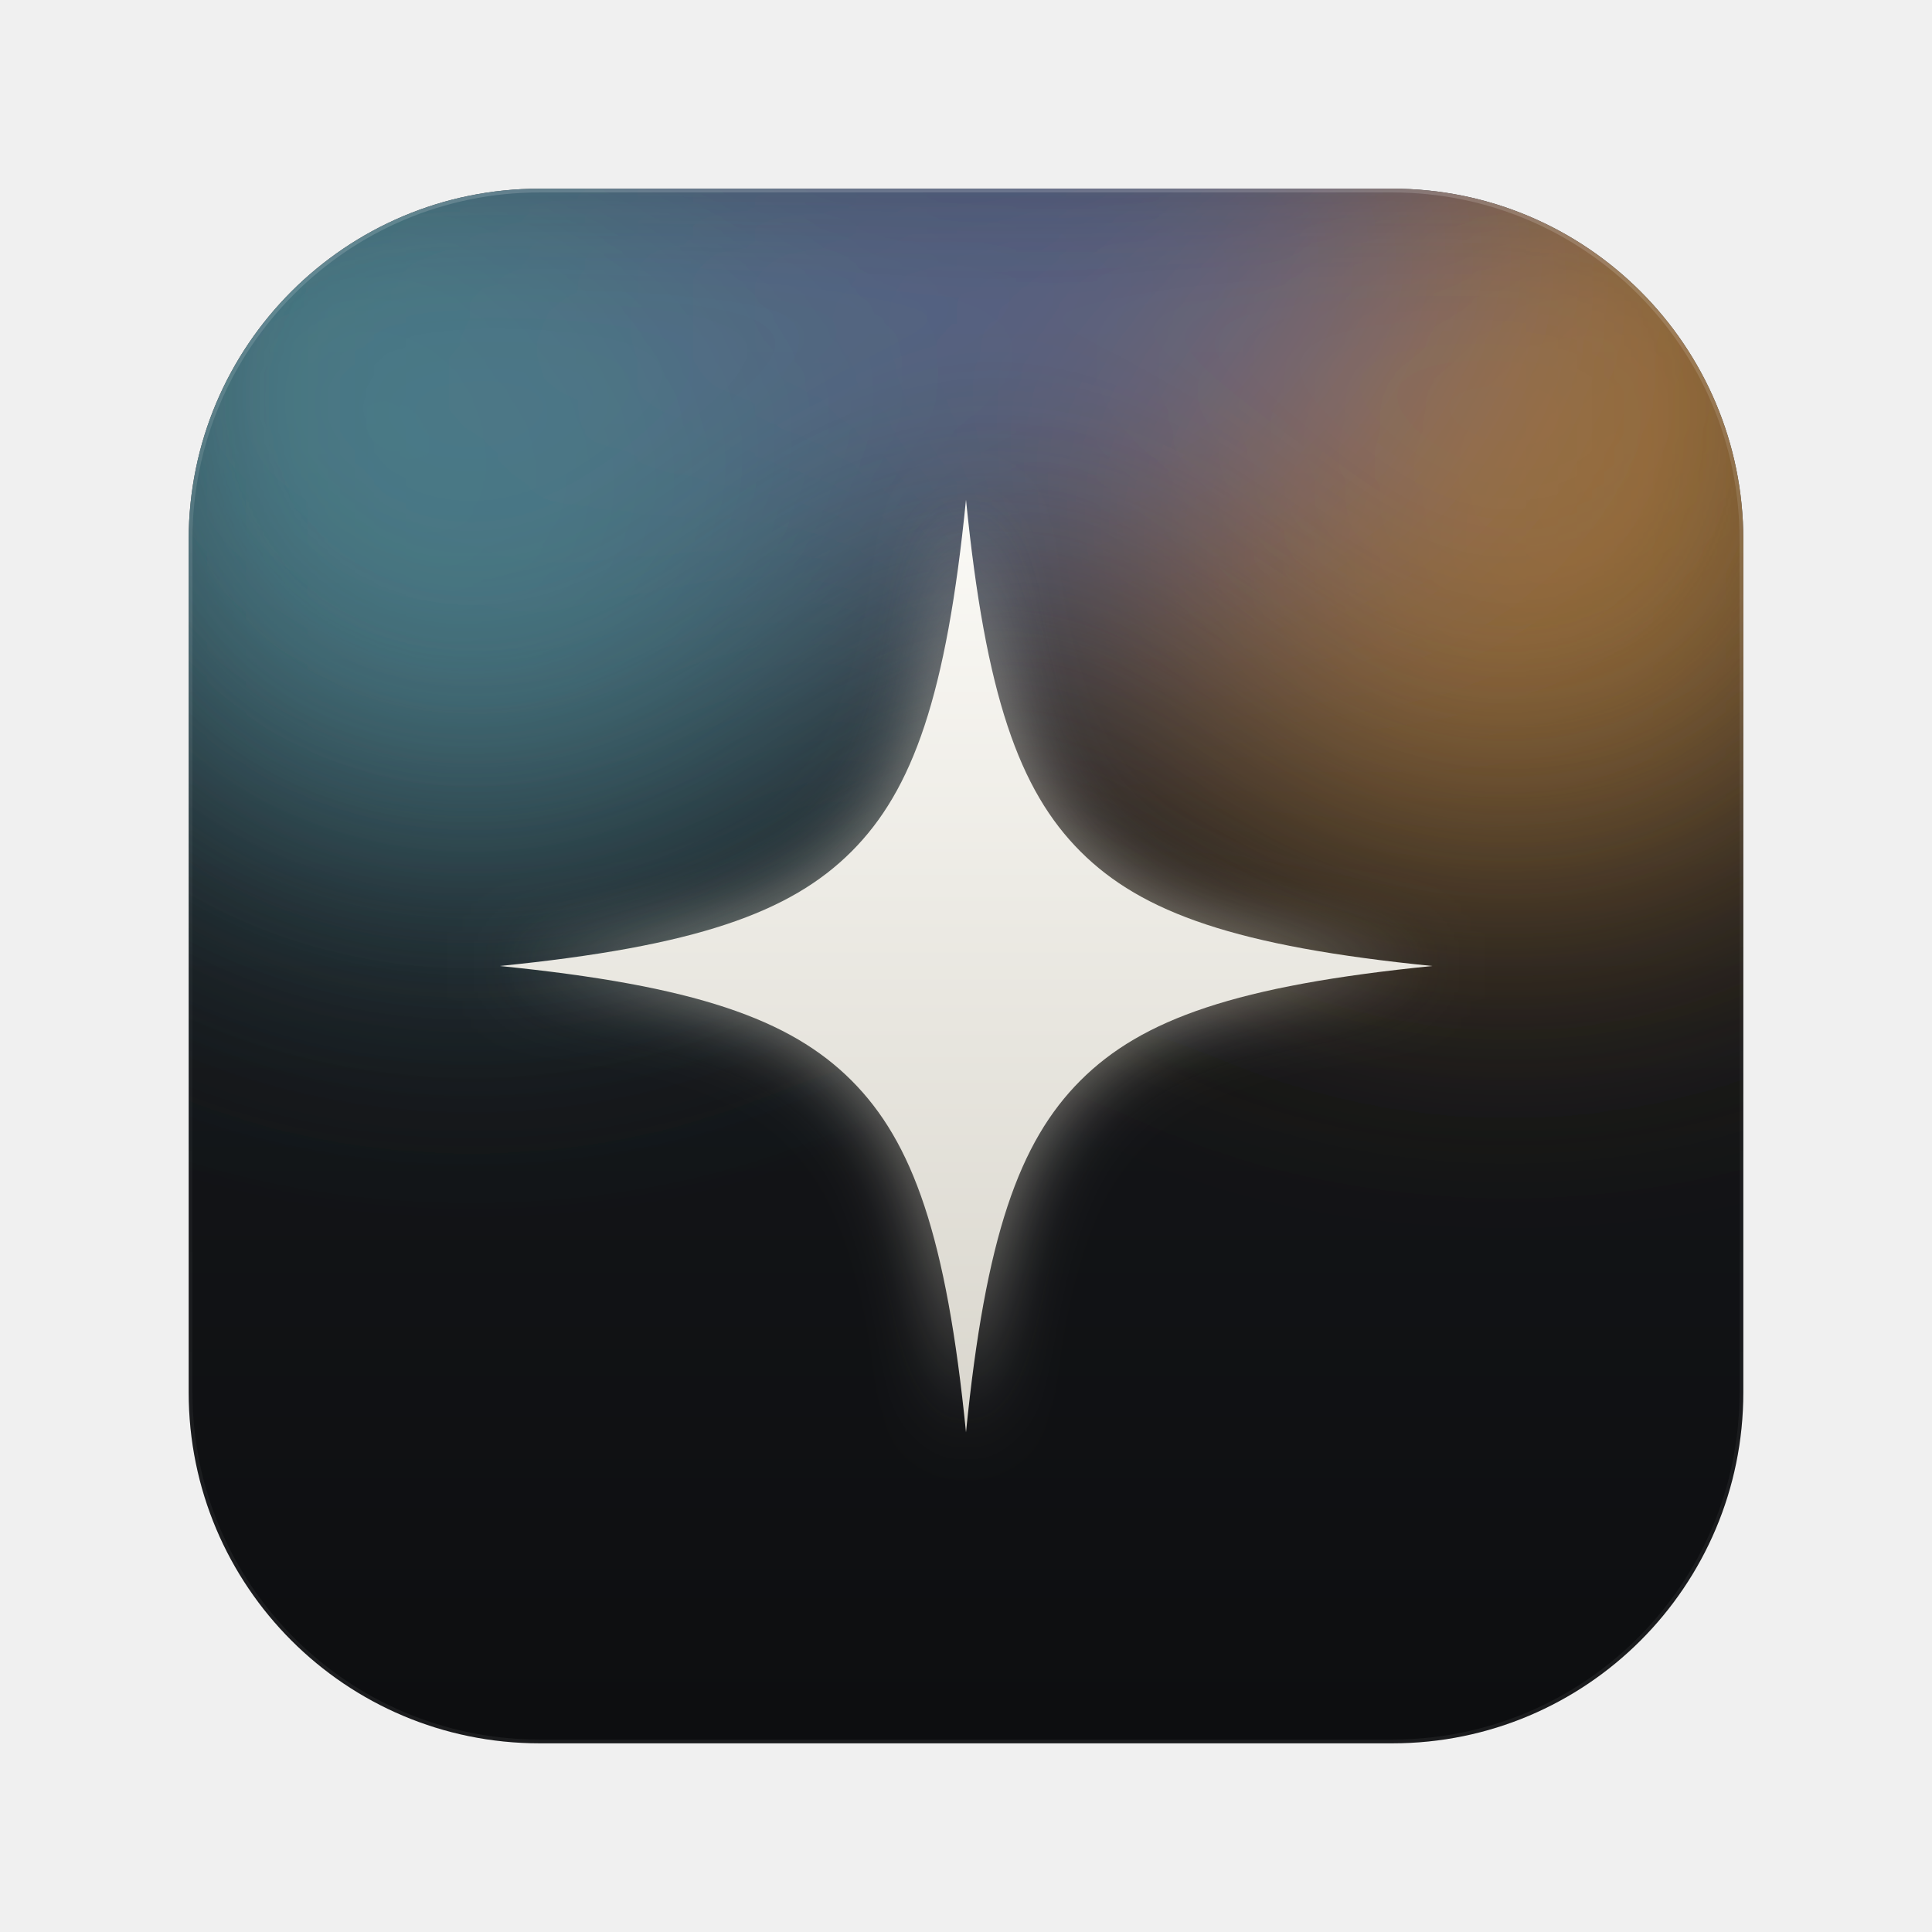
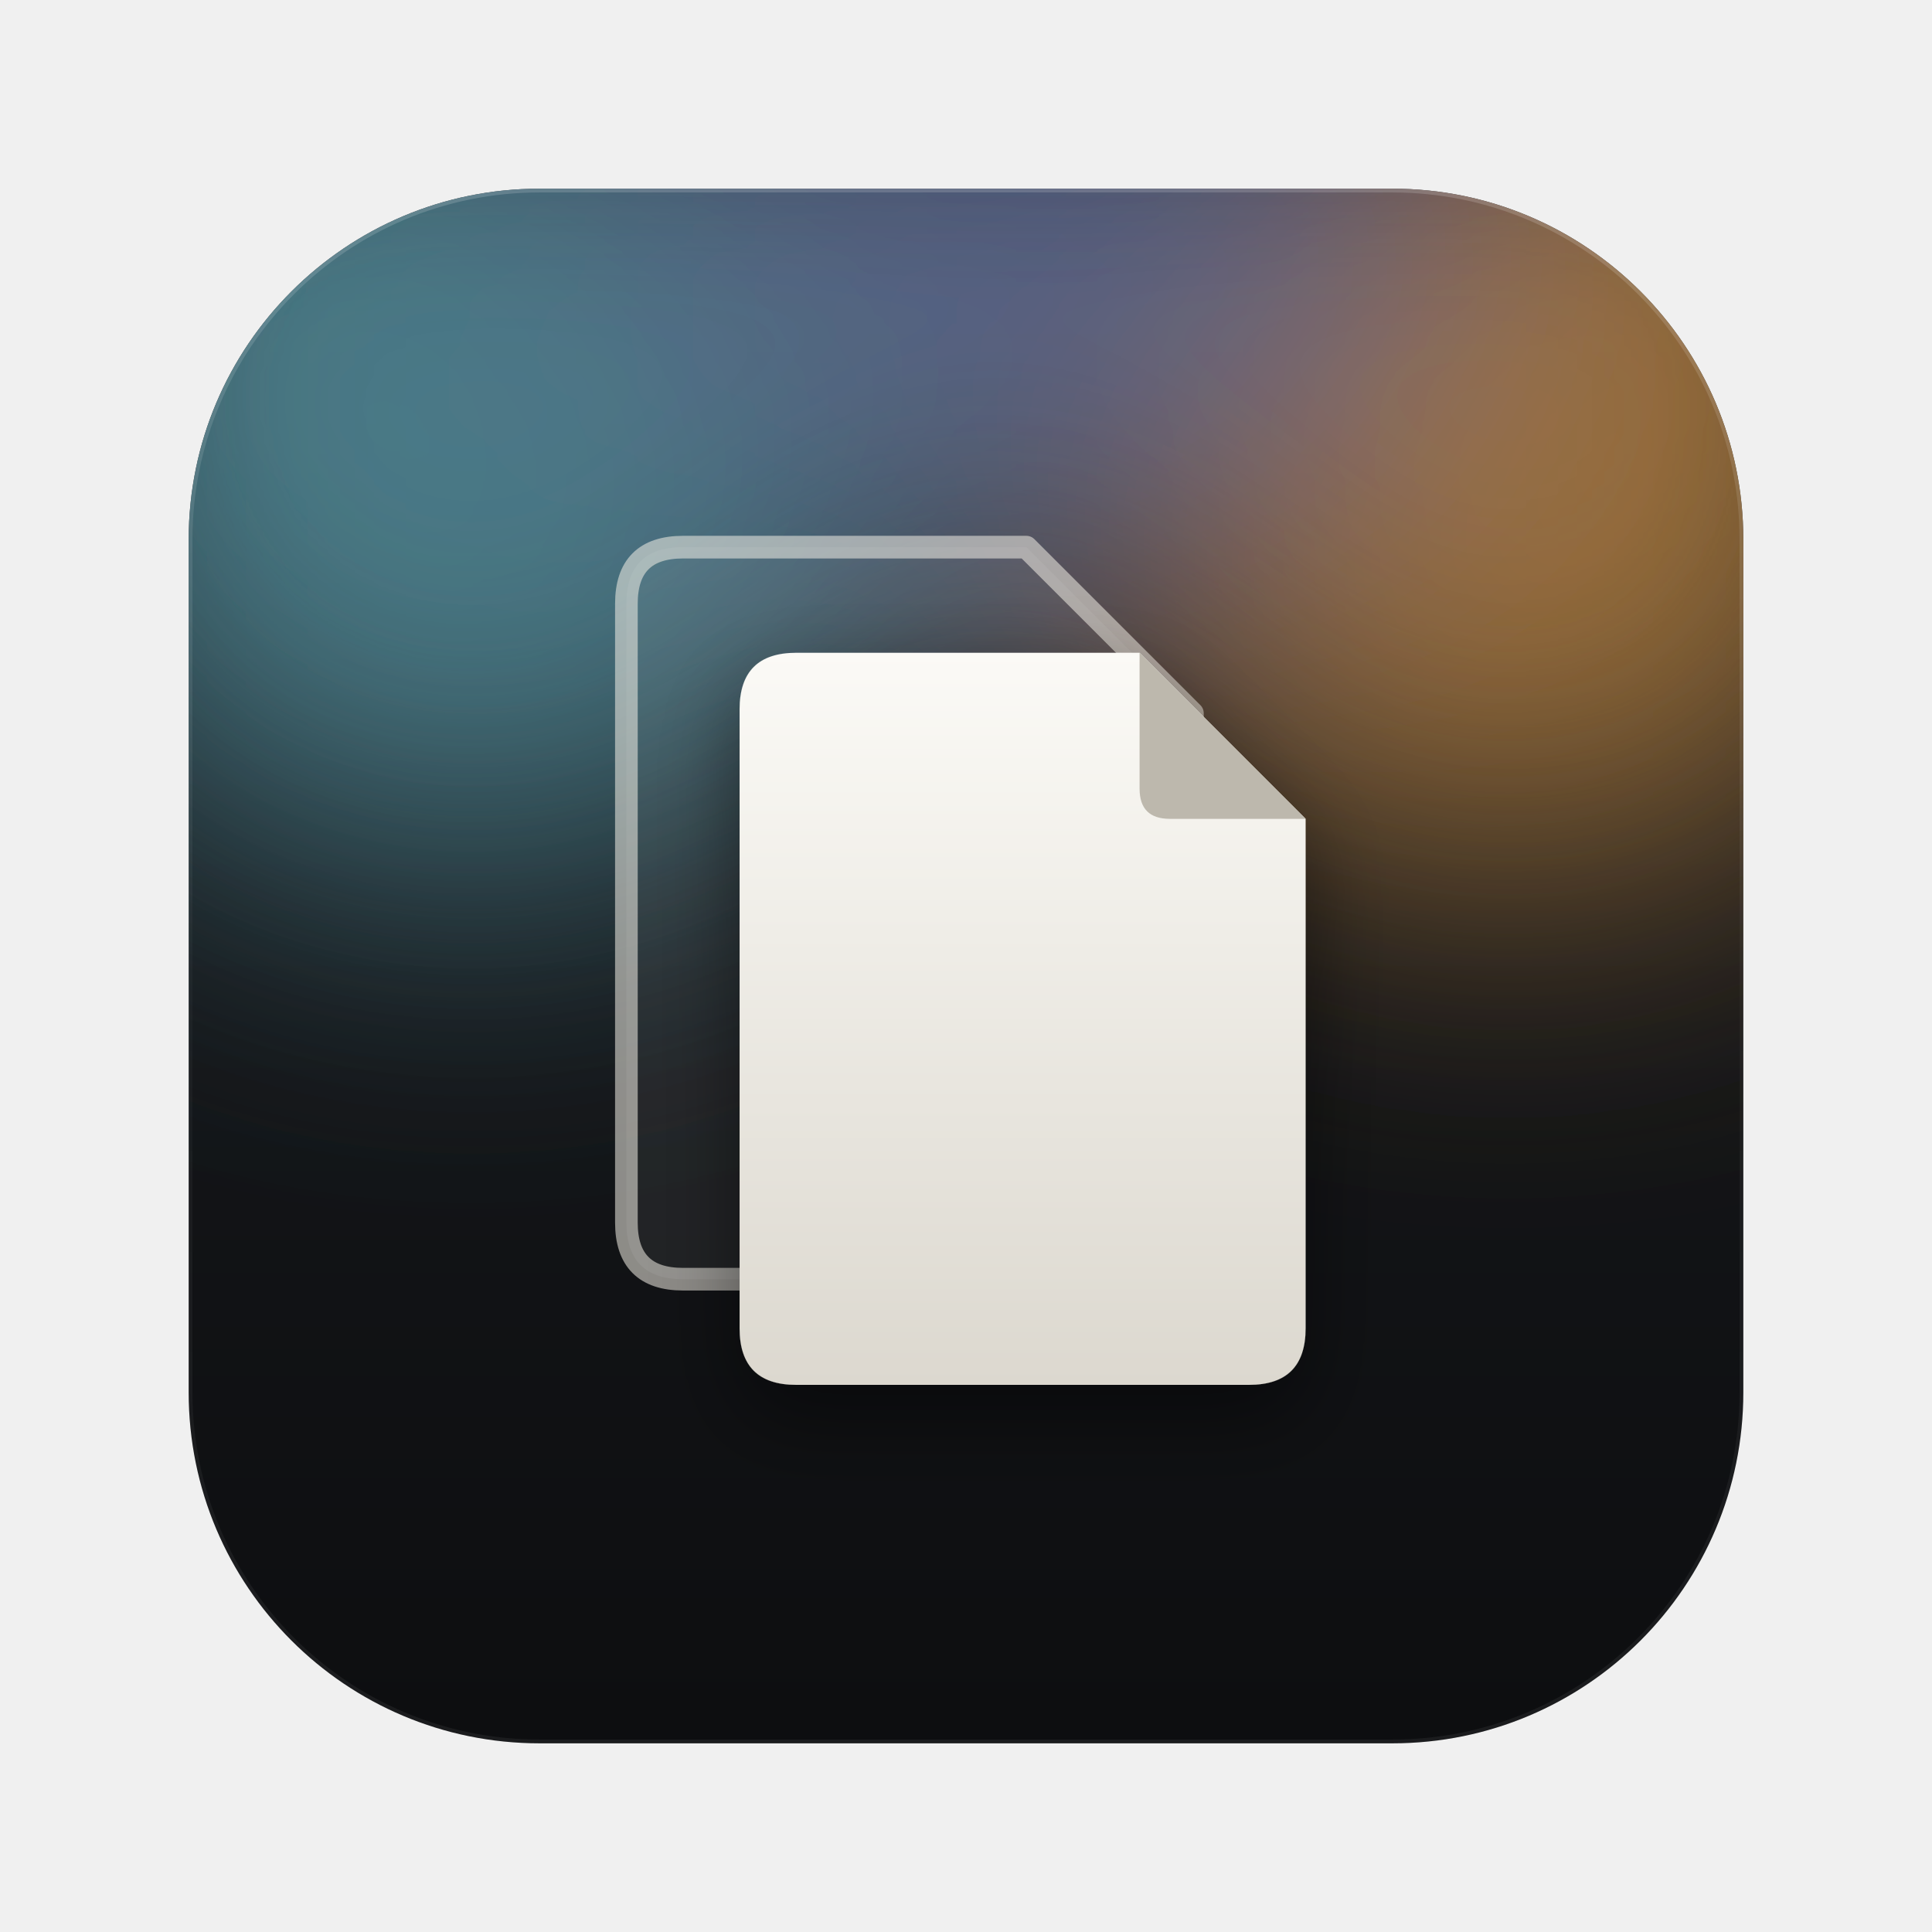
<svg xmlns="http://www.w3.org/2000/svg" width="1024" height="1024" viewBox="0 0 1024 1024">
  <defs>
    <clipPath id="tile">
      <rect x="100" y="100" width="824" height="824" rx="186" />
    </clipPath>
    <filter id="soft" x="-50%" y="-50%" width="200%" height="200%">
      <feGaussianBlur stdDeviation="90" />
    </filter>
-     <filter id="glow" x="-50%" y="-50%" width="200%" height="200%">
-       <feGaussianBlur stdDeviation="26" />
-     </filter>
    <linearGradient id="base" x1="0" y1="0" x2="0" y2="1">
      <stop offset="0" stop-color="#1b1d21" />
      <stop offset="1" stop-color="#0d0e10" />
    </linearGradient>
-     <linearGradient id="star" x1="0" y1="0" x2="0" y2="1">
+     <linearGradient id="paper" x1="0" y1="0" x2="0" y2="1">
      <stop offset="0" stop-color="#fbfaf6" />
-       <stop offset="1" stop-color="#d9d6cd" />
+       <stop offset="1" stop-color="#dcd8cf" />
    </linearGradient>
    <linearGradient id="edge" x1="0" y1="0" x2="0" y2="1">
      <stop offset="0" stop-color="#ffffff" stop-opacity="0.16" />
      <stop offset="0.5" stop-color="#ffffff" stop-opacity="0.03" />
      <stop offset="1" stop-color="#ffffff" stop-opacity="0.06" />
    </linearGradient>
+     <filter id="lift" x="-30%" y="-30%" width="160%" height="160%">
+       <feDropShadow dx="0" dy="18" stdDeviation="22" flood-color="#000" flood-opacity="0.45" />
+     </filter>
  </defs>
  <g clip-path="url(#tile)">
    <rect x="100" y="100" width="824" height="824" fill="url(#base)" />
    <g filter="url(#soft)" opacity="0.9">
      <circle cx="250" cy="200" r="260" fill="#4f8592" />
      <circle cx="800" cy="210" r="250" fill="#a8783e" />
      <circle cx="540" cy="80" r="220" fill="#5d6a90" />
    </g>
-     <path filter="url(#glow)" opacity="0.55" fill="#e9e4d6" d="M512 250c14 140 38 208 82 252 44 44 112 68 252 82-140 14-208 38-252 82-44 44-68 112-82 252-14-140-38-208-82-252-44-44-112-68-252-82 140-14 208-38 252-82 44-44 68-112 82-252z" transform="translate(512 512) scale(0.74) translate(-512 -584)" />
-     <path fill="url(#star)" d="M512 250c14 140 38 208 82 252 44 44 112 68 252 82-140 14-208 38-252 82-44 44-68 112-82 252-14-140-38-208-82-252-44-44-112-68-252-82 140-14 208-38 252-82 44-44 68-112 82-252z" transform="translate(512 512) scale(0.74) translate(-512 -584)" />
+     <path d="M362 290H544L632 378V648Q632 678 602 678H362Q332 678 332 648V320Q332 290 362 290Z" fill="#ffffff" fill-opacity="0.07" stroke="#f1eee6" stroke-opacity="0.55" stroke-width="12" stroke-linejoin="round" />
+     <g filter="url(#lift)">
+       <path d="M422 346H604L692 434V704Q692 734 662 734H422Q392 734 392 704V376Q392 346 422 346Z" fill="url(#paper)" />
+       <path d="M604 346V418Q604 434 620 434H692Z" fill="#bdb8ad" />
+     </g>
  </g>
  <rect x="101" y="101" width="822" height="822" rx="185" fill="none" stroke="url(#edge)" stroke-width="2" />
</svg>
